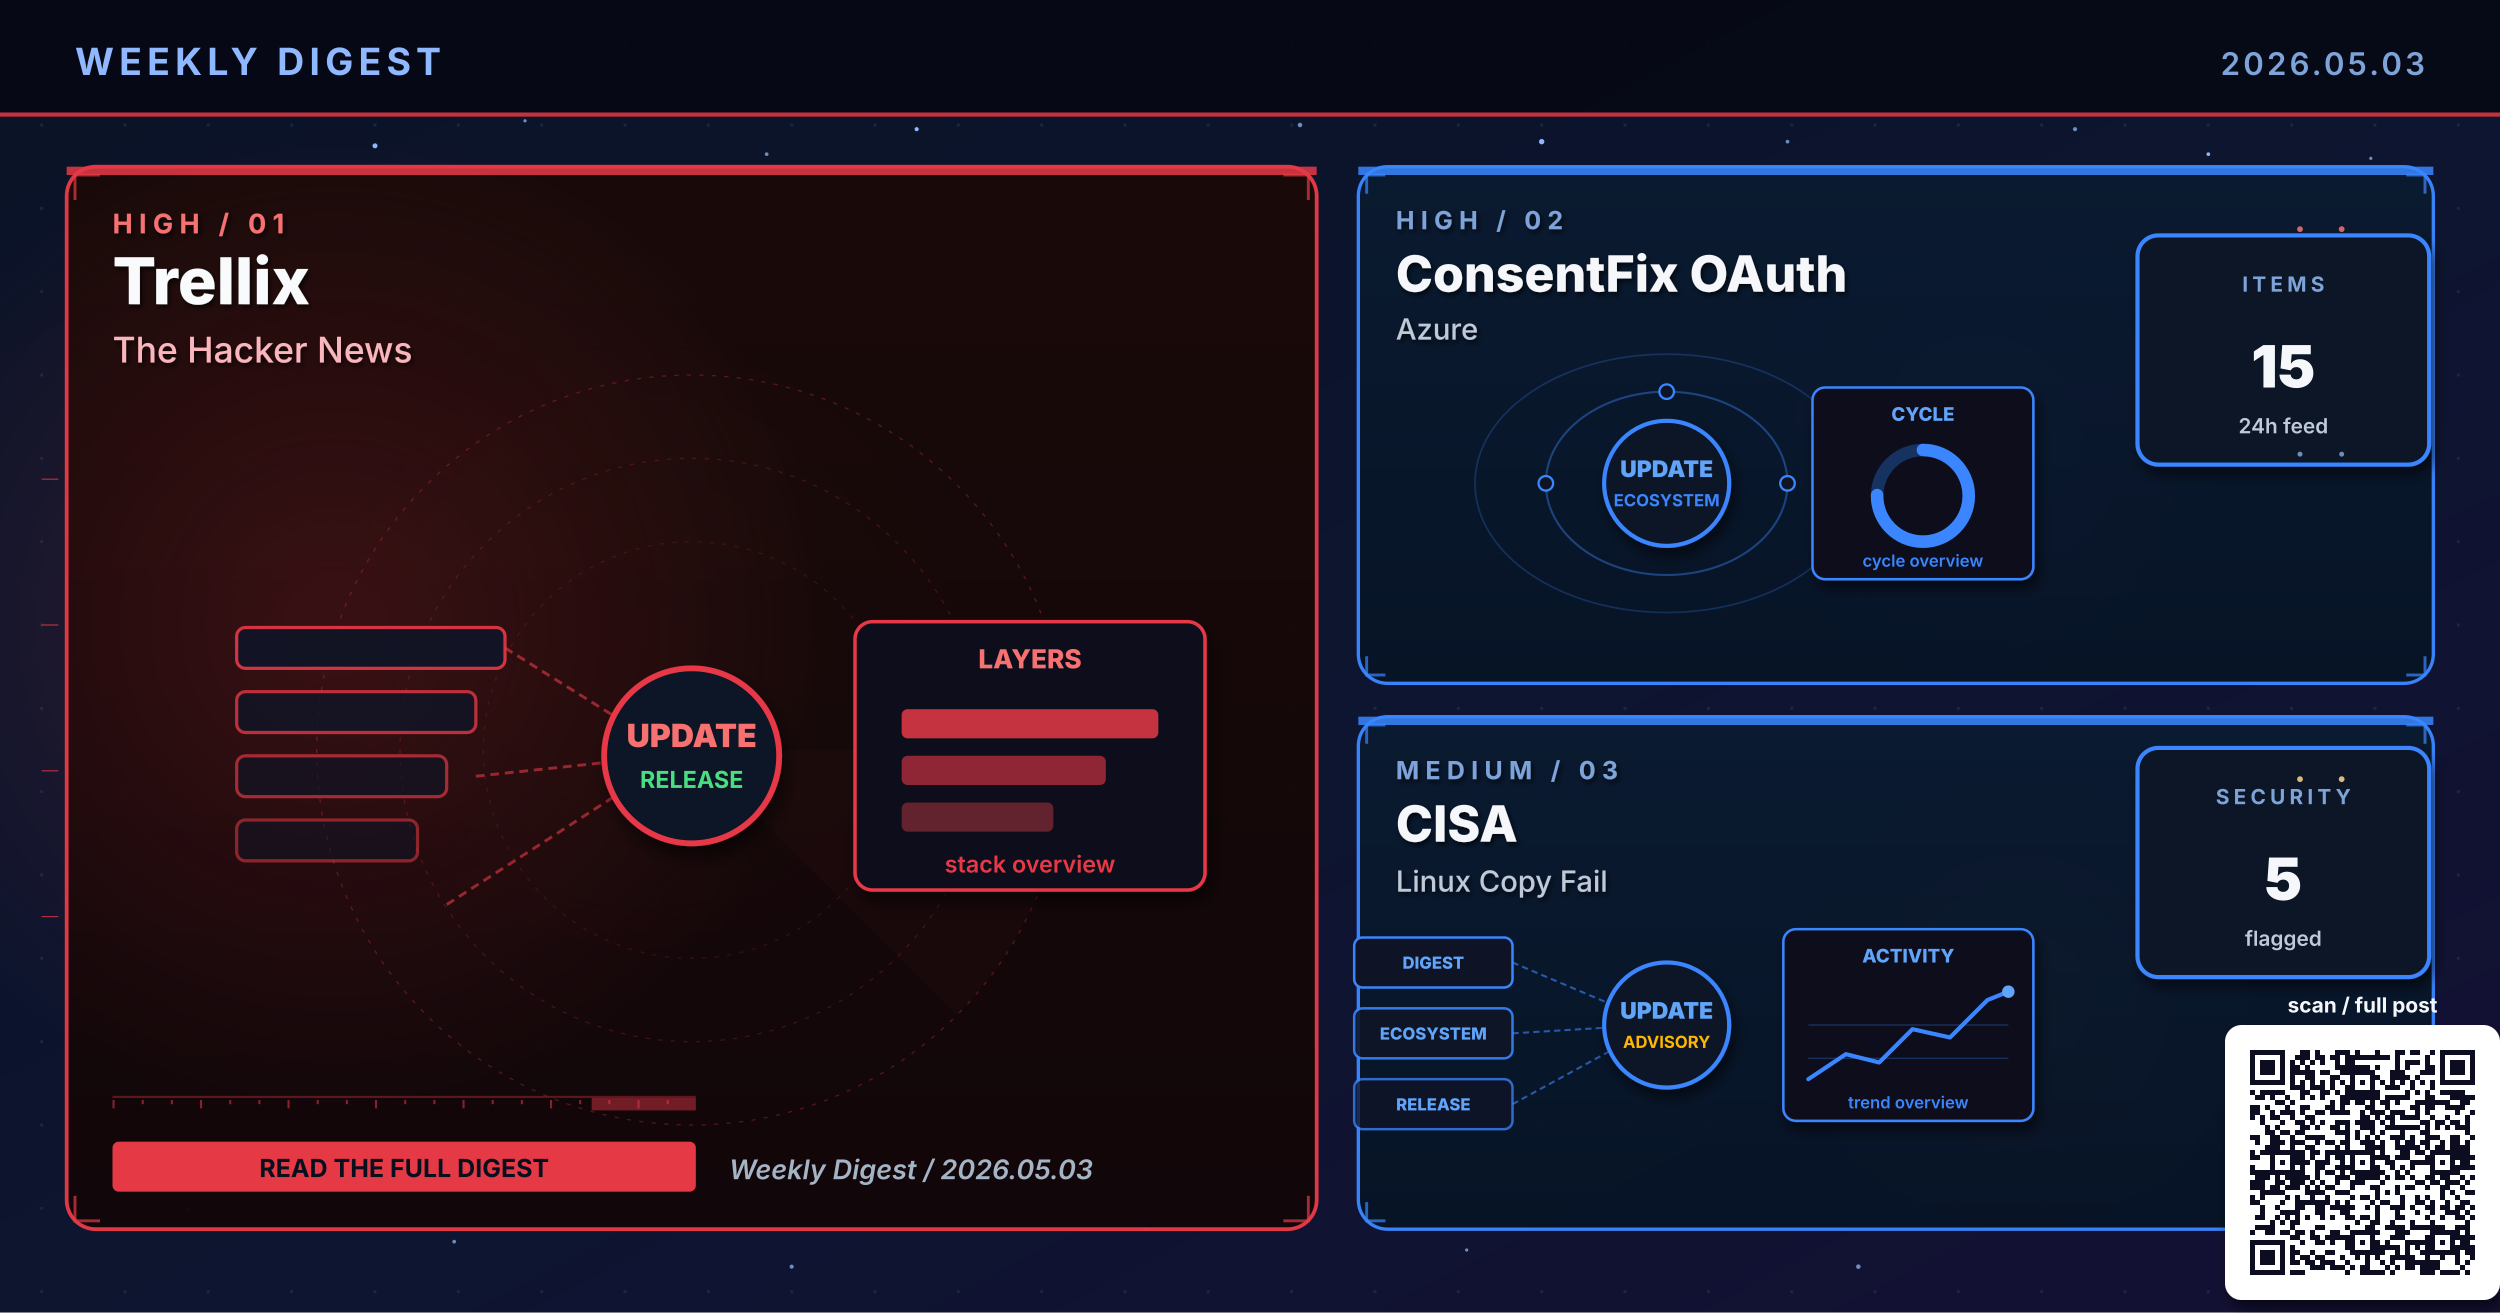
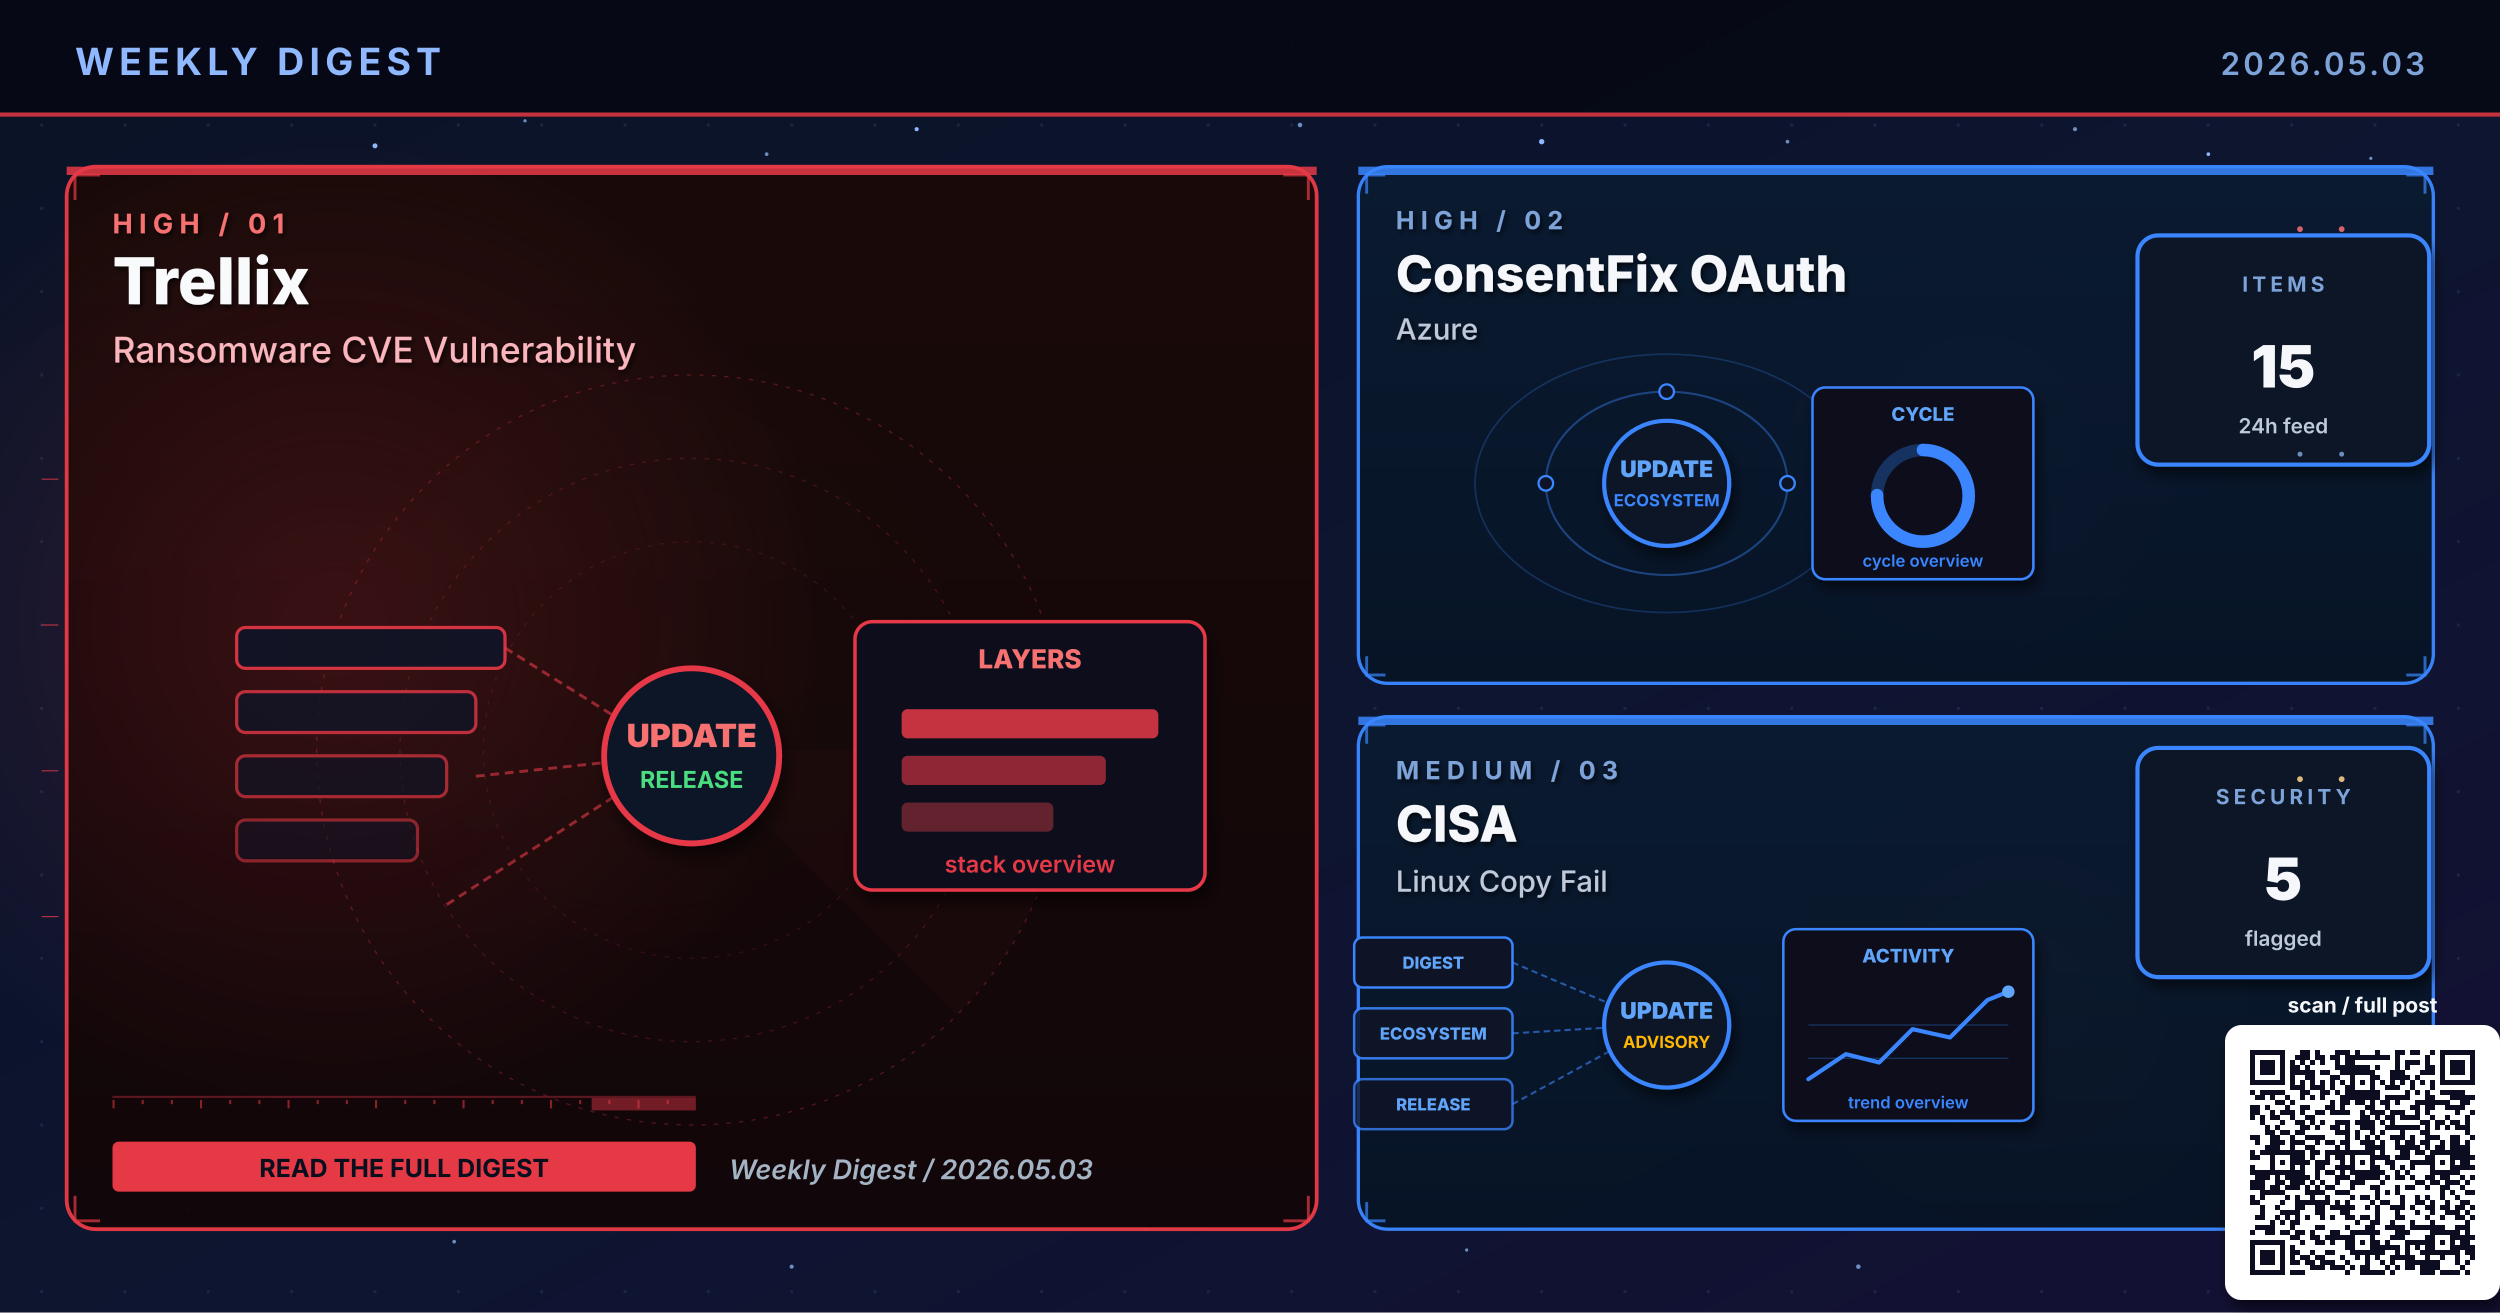
<svg xmlns="http://www.w3.org/2000/svg" viewBox="0 0 1200 630" width="1200" height="630" role="img" aria-label="Weekly digest cover 2026.05.03: Trellix, ConsentFix OAuth, CISA">
  <defs>
    <linearGradient id="bgSpread" x1="0%" y1="0%" x2="100%" y2="100%">
      <stop offset="0%" stop-color="#0B1326" />
      <stop offset="55%" stop-color="#0D1530" />
      <stop offset="100%" stop-color="#141034" />
    </linearGradient>
    <linearGradient id="heroPanel" x1="0%" y1="0%" x2="0%" y2="100%">
      <stop offset="0%" stop-color="#1A0A08" />
      <stop offset="100%" stop-color="#110608" />
    </linearGradient>
    <linearGradient id="heroPanelBlue" x1="0%" y1="0%" x2="0%" y2="100%">
      <stop offset="0%" stop-color="#0A1A30" />
      <stop offset="100%" stop-color="#071426" />
    </linearGradient>
    <linearGradient id="heroPanelAmber" x1="0%" y1="0%" x2="0%" y2="100%">
      <stop offset="0%" stop-color="#1A1208" />
      <stop offset="100%" stop-color="#120E06" />
    </linearGradient>
    <linearGradient id="heroPanelGreen" x1="0%" y1="0%" x2="0%" y2="100%">
      <stop offset="0%" stop-color="#08160E" />
      <stop offset="100%" stop-color="#04100A" />
    </linearGradient>
    <linearGradient id="heroPanelPurple" x1="0%" y1="0%" x2="0%" y2="100%">
      <stop offset="0%" stop-color="#110629" />
      <stop offset="100%" stop-color="#0A0418" />
    </linearGradient>
    <radialGradient id="hotRed" cx="50%" cy="50%" r="50%">
      <stop offset="0%" stop-color="#E63946" stop-opacity="0.6" />
      <stop offset="100%" stop-color="#E63946" stop-opacity="0" />
    </radialGradient>
    <radialGradient id="hotBlue" cx="50%" cy="50%" r="50%">
      <stop offset="0%" stop-color="#3A86FF" stop-opacity="0.5" />
      <stop offset="100%" stop-color="#3A86FF" stop-opacity="0" />
    </radialGradient>
    <radialGradient id="hotAmber" cx="50%" cy="50%" r="50%">
      <stop offset="0%" stop-color="#FFB703" stop-opacity="0.45" />
      <stop offset="100%" stop-color="#FFB703" stop-opacity="0" />
    </radialGradient>
    <radialGradient id="hotGreen" cx="50%" cy="50%" r="50%">
      <stop offset="0%" stop-color="#4ADE80" stop-opacity="0.45" />
      <stop offset="100%" stop-color="#4ADE80" stop-opacity="0" />
    </radialGradient>
    <radialGradient id="hotPurple" cx="50%" cy="50%" r="50%">
      <stop offset="0%" stop-color="#A78BFA" stop-opacity="0.45" />
      <stop offset="100%" stop-color="#A78BFA" stop-opacity="0" />
    </radialGradient>
    <pattern id="envGrid" x="0" y="0" width="40" height="40" patternUnits="userSpaceOnUse">
      <circle cx="20" cy="20" r="0.8" fill="#2A3256" opacity="0.55" />
    </pattern>
    <filter id="softShadow" x="-10%" y="-10%" width="130%" height="130%">
      <feGaussianBlur in="SourceAlpha" stdDeviation="3" />
      <feOffset dx="2" dy="4" />
      <feComponentTransfer>
        <feFuncA type="linear" slope="0.55" />
      </feComponentTransfer>
      <feMerge>
        <feMergeNode />
        <feMergeNode in="SourceGraphic" />
      </feMerge>
    </filter>
    <filter id="textShadow" x="-10%" y="-10%" width="130%" height="130%">
      <feGaussianBlur in="SourceAlpha" stdDeviation="1.2" />
      <feOffset dx="1" dy="1.5" />
      <feComponentTransfer>
        <feFuncA type="linear" slope="0.7" />
      </feComponentTransfer>
      <feMerge>
        <feMergeNode />
        <feMergeNode in="SourceGraphic" />
      </feMerge>
    </filter>
  </defs>
  <rect width="1200" height="630" fill="url(#bgSpread)" />
  <rect width="1200" height="630" fill="url(#envGrid)" />
  <circle cx="310" cy="310" r="160" fill="url(#hotRed)">
    <animate attributeName="opacity" values="0.6;1;0.6" dur="5.8s" repeatCount="indefinite" />
  </circle>
  <circle cx="950" cy="210" r="120" fill="url(#hotBlue)">
    <animate attributeName="opacity" values="0.45;0.85;0.45" dur="6.4s" repeatCount="indefinite" />
  </circle>
  <circle cx="970" cy="480" r="110" fill="url(#hotAmber)">
    <animate attributeName="opacity" values="0.4;0.75;0.4" dur="7.1s" repeatCount="indefinite" />
  </circle>
  <g fill="#8FB8FF">
    <circle cx="180" cy="70" r="1.2">
      <animate attributeName="opacity" values="0.2;1;0.2" dur="3.4s" repeatCount="indefinite" />
    </circle>
    <circle cx="440" cy="62" r="1">
      <animate attributeName="opacity" values="0.2;0.9;0.2" dur="4.2s" repeatCount="indefinite" />
    </circle>
    <circle cx="740" cy="68" r="1.3">
      <animate attributeName="opacity" values="0.25;1;0.25" dur="3.9s" repeatCount="indefinite" />
    </circle>
    <circle cx="1060" cy="74" r="0.9">
      <animate attributeName="opacity" values="0.2;0.85;0.2" dur="5.1s" repeatCount="indefinite" />
    </circle>
    <circle cx="90" cy="580" r="1">
      <animate attributeName="opacity" values="0.15;0.8;0.15" dur="4.7s" repeatCount="indefinite" />
    </circle>
    <circle cx="550" cy="590" r="0.8">
      <animate attributeName="opacity" values="0.2;0.75;0.2" dur="3.6s" begin="0.5s" repeatCount="indefinite" />
    </circle>
  </g>
  <g fill="#7DA3D9" opacity="0.85">
    <circle cx="252" cy="58" r="0.8">
      <animate attributeName="opacity" values="0.15;0.7;0.15" dur="4.3s" repeatCount="indefinite" />
    </circle>
    <circle cx="368" cy="74" r="0.9">
      <animate attributeName="opacity" values="0.2;0.85;0.2" dur="3.8s" begin="0.4s" repeatCount="indefinite" />
    </circle>
    <circle cx="624" cy="60" r="1.1">
      <animate attributeName="opacity" values="0.25;0.95;0.25" dur="4.5s" repeatCount="indefinite" />
    </circle>
    <circle cx="858" cy="68" r="0.9">
      <animate attributeName="opacity" values="0.2;0.8;0.2" dur="3.6s" begin="0.6s" repeatCount="indefinite" />
    </circle>
    <circle cx="996" cy="62" r="1.0">
      <animate attributeName="opacity" values="0.2;0.9;0.2" dur="4.0s" begin="0.2s" repeatCount="indefinite" />
    </circle>
    <circle cx="1138" cy="76" r="0.8">
      <animate attributeName="opacity" values="0.15;0.7;0.15" dur="5.2s" begin="0.5s" repeatCount="indefinite" />
    </circle>
    <circle cx="218" cy="596" r="0.9">
      <animate attributeName="opacity" values="0.18;0.75;0.18" dur="4.6s" begin="0.3s" repeatCount="indefinite" />
    </circle>
    <circle cx="380" cy="608" r="1.0">
      <animate attributeName="opacity" values="0.2;0.85;0.2" dur="3.9s" begin="0.7s" repeatCount="indefinite" />
    </circle>
    <circle cx="704" cy="600" r="0.8">
      <animate attributeName="opacity" values="0.18;0.7;0.18" dur="4.2s" begin="0.4s" repeatCount="indefinite" />
    </circle>
    <circle cx="892" cy="608" r="1.1">
      <animate attributeName="opacity" values="0.22;0.9;0.22" dur="4.7s" begin="0.6s" repeatCount="indefinite" />
    </circle>
    <circle cx="1078" cy="600" r="0.9">
      <animate attributeName="opacity" values="0.2;0.85;0.2" dur="3.6s" begin="0.8s" repeatCount="indefinite" />
    </circle>
  </g>
  <rect x="0" y="0" width="1200" height="56" fill="#050813" opacity="0.92" />
  <text x="36" y="36" font-family="Inter, Helvetica, Arial, sans-serif" font-size="18" font-weight="700" fill="#8FB8FF" letter-spacing="2.5">WEEKLY DIGEST</text>
  <text x="1164" y="36" font-family="Inter, Helvetica, Arial, sans-serif" font-size="15" font-weight="600" fill="#7DA3D9" letter-spacing="1.5" text-anchor="end">2026.05.03</text>
  <rect x="0" y="54" width="1200" height="2" fill="#E63946" opacity="0.85">
    <animate attributeName="opacity" values="0.4;1;0.4" dur="4.8s" repeatCount="indefinite" />
  </rect>
  <rect x="32" y="80" width="600" height="510" rx="14" ry="14" fill="url(#heroPanel)" stroke="#E63946" stroke-width="1.8" opacity="0.98" />
  <circle cx="160" cy="300" r="240" fill="url(#hotRed)" opacity="0.28" />
  <rect x="32" y="80" width="600" height="4" fill="#E63946" opacity="0.85">
    <animate attributeName="opacity" values="0.5;1;0.5" dur="3.4s" repeatCount="indefinite" />
  </rect>
  <g filter="url(#textShadow)">
    <text x="54" y="112" font-family="Inter, Helvetica, Arial, sans-serif" font-size="13" font-weight="700" fill="#F87171" letter-spacing="3">HIGH  /  01</text>
    <text x="54" y="146" font-family="Inter, Helvetica, Arial, sans-serif" font-size="31" font-weight="800" fill="#F8FAFC">Trellix</text>
-     <text x="54" y="174" font-family="Inter, Helvetica, Arial, sans-serif" font-size="17" font-weight="500" fill="#FBB6BD">The Hacker News</text>
+     <text x="54" y="174" font-family="Inter, Helvetica, Arial, sans-serif" font-size="17" font-weight="500" fill="#FBB6BD">Ransomware CVE Vulnerability</text>
  </g>
  <g transform="translate(332,360)" opacity="0.32">
    <circle r="180" fill="none" stroke="#E63946" stroke-width="0.6" stroke-dasharray="2 4" />
    <circle r="140" fill="none" stroke="#E63946" stroke-width="0.6" stroke-dasharray="2 4" opacity="0.7" />
    <circle r="100" fill="none" stroke="#E63946" stroke-width="0.6" stroke-dasharray="2 4" opacity="0.5" />
    <g>
      <path d="M0 0 L180 0 A180 180 0 0 1 127 127 Z" fill="#E63946" opacity="0.10" />
      <animateTransform attributeName="transform" type="rotate" from="0" to="360" dur="14s" repeatCount="indefinite" />
    </g>
  </g>
  <g stroke="#E63946" stroke-width="1.4" fill="none" opacity="0.7">
    <path d="M36 96 L36 84 L48 84" />
    <path d="M616 84 L628 84 L628 96" />
    <path d="M36 574 L36 586 L48 586" />
    <path d="M616 586 L628 586 L628 574" />
  </g>
  <g>
    <rect x="54" y="526" width="280" height="1" fill="#E63946" opacity="0.35" />
    <rect x="54" y="528" width="1" height="4" fill="#E63946" opacity="0.55" />
    <rect x="68" y="528" width="1" height="2" fill="#E63946" opacity="0.55" />
    <rect x="82" y="528" width="1" height="2" fill="#E63946" opacity="0.55" />
    <rect x="96" y="528" width="1" height="4" fill="#E63946" opacity="0.55" />
    <rect x="110" y="528" width="1" height="2" fill="#E63946" opacity="0.55" />
    <rect x="124" y="528" width="1" height="2" fill="#E63946" opacity="0.55" />
    <rect x="138" y="528" width="1" height="4" fill="#E63946" opacity="0.55" />
    <rect x="152" y="528" width="1" height="2" fill="#E63946" opacity="0.55" />
    <rect x="166" y="528" width="1" height="2" fill="#E63946" opacity="0.55" />
    <rect x="180" y="528" width="1" height="4" fill="#E63946" opacity="0.55" />
    <rect x="194" y="528" width="1" height="2" fill="#E63946" opacity="0.55" />
    <rect x="208" y="528" width="1" height="2" fill="#E63946" opacity="0.55" />
    <rect x="222" y="528" width="1" height="4" fill="#E63946" opacity="0.55" />
    <rect x="236" y="528" width="1" height="2" fill="#E63946" opacity="0.55" />
    <rect x="250" y="528" width="1" height="2" fill="#E63946" opacity="0.55" />
    <rect x="264" y="528" width="1" height="4" fill="#E63946" opacity="0.55" />
    <rect x="278" y="528" width="1" height="2" fill="#E63946" opacity="0.55" />
    <rect x="292" y="528" width="1" height="2" fill="#E63946" opacity="0.55" />
    <rect x="306" y="528" width="1" height="4" fill="#E63946" opacity="0.55" />
    <rect x="320" y="528" width="1" height="2" fill="#E63946" opacity="0.55" />
    <rect x="284" y="527" width="50" height="6" fill="#E63946" opacity="0.45">
      <animate attributeName="x" values="54;284;54" dur="6.4s" repeatCount="indefinite" />
      <animate attributeName="opacity" values="0.2;0.7;0.2" dur="6.4s" repeatCount="indefinite" />
    </rect>
  </g>
  <g transform="translate(332,360) scale(1.4)">
    <rect x="-156" y="-42" width="92" height="14" rx="3" fill="#0E1426" stroke="#E63946" stroke-width="1.1" opacity="0.90" />
    <rect x="-156" y="-20" width="82" height="14" rx="3" fill="#0E1426" stroke="#E63946" stroke-width="1.1" opacity="0.78" />
    <rect x="-156" y="2" width="72" height="14" rx="3" fill="#0E1426" stroke="#E63946" stroke-width="1.1" opacity="0.66" />
    <rect x="-156" y="24" width="62" height="14" rx="3" fill="#0E1426" stroke="#E63946" stroke-width="1.1" opacity="0.54" />
    <g stroke="#E63946" stroke-width="1" stroke-dasharray="3 2" fill="none" opacity="0.6">
      <line x1="-64" y1="-35" x2="-8" y2="0" />
      <line x1="-74" y1="9" x2="-8" y2="2" />
      <line x1="-84" y1="53" x2="-8" y2="4" />
    </g>
    <g fill="#F87171">
      <circle r="2">
        <animateMotion path="M-74 9 L-8 2" dur="2.1s" repeatCount="indefinite" />
      </circle>
    </g>
    <circle cx="0" cy="2" r="30" fill="#0A1326" stroke="#E63946" stroke-width="2" filter="url(#softShadow)">
      <animate attributeName="r" values="28;33;28" dur="3.4s" repeatCount="indefinite" />
    </circle>
    <text x="0" y="-1" text-anchor="middle" font-family="Inter, monospace" font-size="11" font-weight="900" fill="#F87171">UPDATE</text>
    <text x="0" y="13" text-anchor="middle" font-family="Inter, monospace" font-size="8" font-weight="700" fill="#4ADE80">RELEASE</text>
    <g transform="translate(56,-44)" filter="url(#softShadow)">
      <rect x="0" y="0" width="120" height="92" rx="6" fill="#0A0F1E" stroke="#E63946" stroke-width="1.2" />
      <text x="60" y="16" text-anchor="middle" font-family="Inter, monospace" font-size="9" font-weight="800" fill="#F87171">LAYERS</text>
      <rect x="16" y="30" width="88" height="10" rx="2" fill="#E63946" opacity="0.85" />
      <rect x="16" y="46" width="70" height="10" rx="2" fill="#E63946" opacity="0.6" />
      <rect x="16" y="62" width="52" height="10" rx="2" fill="#E63946" opacity="0.4" />
      <text x="60" y="86" text-anchor="middle" font-family="Inter, monospace" font-size="8" font-weight="600" fill="#E63946">stack overview</text>
    </g>
  </g>
  <g transform="translate(54,548)">
    <rect x="0" y="0" width="280" height="24" rx="3" fill="#E63946" />
    <text x="140" y="17" text-anchor="middle" font-family="Inter, Helvetica, Arial, sans-serif" font-size="12" font-weight="700" fill="#0A0F1E">READ THE FULL DIGEST</text>
  </g>
  <text x="350" y="566" font-family="Inter, Helvetica, Arial, sans-serif" font-size="13" font-weight="600" fill="#A5B4C4" font-style="italic">Weekly Digest  /  2026.05.03</text>
  <rect x="652" y="80" width="516" height="248" rx="14" ry="14" fill="url(#heroPanelBlue)" stroke="#3A86FF" stroke-width="1.6" opacity="0.97" />
  <rect x="652" y="80" width="516" height="4" fill="#3A86FF" opacity="0.85">
    <animate attributeName="opacity" values="0.5;1;0.5" dur="4.2s" repeatCount="indefinite" />
  </rect>
  <g filter="url(#textShadow)">
    <text x="670" y="110" font-family="Inter, Helvetica, Arial, sans-serif" font-size="12" font-weight="700" fill="#7DA3D9" letter-spacing="3">HIGH  /  02</text>
    <text x="670" y="140" font-family="Inter, Helvetica, Arial, sans-serif" font-size="24" font-weight="800" fill="#F5F7FA">ConsentFix OAuth</text>
    <text x="670" y="163" font-family="Inter, Helvetica, Arial, sans-serif" font-size="14" font-weight="500" fill="#BFC9D9">Azure</text>
  </g>
  <g stroke="#3A86FF" stroke-width="1.4" fill="none" opacity="0.7">
    <path d="M656 93 L656 84 L665 84" />
    <path d="M1155 84 L1164 84 L1164 93" />
    <path d="M656 315 L656 324 L665 324" />
    <path d="M1155 324 L1164 324 L1164 315" />
  </g>
  <g transform="translate(800,230)">
    <g fill="none" stroke="#3A86FF" opacity="0.4">
      <ellipse cx="0" cy="2" rx="58" ry="44" stroke-width="1" />
      <ellipse cx="0" cy="2" rx="92" ry="62" stroke-width="0.8" opacity="0.6" />
    </g>
    <g fill="#60A5FA">
      <circle r="3">
        <animateMotion path="M58 2 A58 44 0 1 1 -58 2 A58 44 0 1 1 58 2" dur="6s" repeatCount="indefinite" />
      </circle>
      <circle r="2.5">
        <animateMotion path="M-92 2 A92 62 0 1 0 92 2 A92 62 0 1 0 -92 2" dur="8s" repeatCount="indefinite" />
      </circle>
    </g>
    <g fill="#0E1426" stroke="#3A86FF" stroke-width="1.1">
      <circle cx="-58" cy="2" r="3.5" />
      <circle cx="58" cy="2" r="3.5" />
      <circle cx="0" cy="-42" r="3.5" />
    </g>
    <circle cx="0" cy="2" r="30" fill="#0A1326" stroke="#3A86FF" stroke-width="2" filter="url(#softShadow)">
      <animate attributeName="r" values="28;33;28" dur="3.4s" repeatCount="indefinite" />
    </circle>
    <text x="0" y="-1" text-anchor="middle" font-family="Inter, monospace" font-size="11" font-weight="900" fill="#60A5FA">UPDATE</text>
    <text x="0" y="13" text-anchor="middle" font-family="Inter, monospace" font-size="8" font-weight="700" fill="#3A86FF">ECOSYSTEM</text>
    <g transform="translate(70,-44)" filter="url(#softShadow)">
      <rect x="0" y="0" width="106" height="92" rx="6" fill="#0A0F1E" stroke="#3A86FF" stroke-width="1.2" />
      <text x="53" y="16" text-anchor="middle" font-family="Inter, monospace" font-size="9" font-weight="800" fill="#60A5FA">CYCLE</text>
      <circle cx="53" cy="52" r="22" fill="none" stroke="#3A86FF" stroke-width="6" opacity="0.3" />
      <circle cx="53" cy="52" r="22" fill="none" stroke="#3A86FF" stroke-width="6" stroke-dasharray="104 138" stroke-linecap="round" transform="rotate(-90 53 52)" />
      <text x="53" y="86" text-anchor="middle" font-family="Inter, monospace" font-size="8" font-weight="600" fill="#3A86FF">cycle overview</text>
    </g>
  </g>
  <g transform="translate(1094,168)" filter="url(#softShadow)">
    <rect x="-68" y="-55" width="140" height="110" rx="10" fill="#071426" stroke="#3A86FF" stroke-width="2" />
    <text x="2" y="-28" text-anchor="middle" font-family="Inter, Helvetica, Arial, sans-serif" font-size="10" font-weight="700" letter-spacing="2" fill="#7DA3D9">ITEMS</text>
    <text x="2" y="18" text-anchor="middle" font-family="Inter, Helvetica, Arial, sans-serif" font-size="28" font-weight="900" fill="#F5F7FA">15</text>
    <text x="2" y="40" text-anchor="middle" font-family="Inter, Helvetica, Arial, sans-serif" font-size="10" font-weight="600" fill="#BFC9D9">24h feed</text>
  </g>
  <rect x="652" y="344" width="516" height="246" rx="14" ry="14" fill="url(#heroPanelBlue)" stroke="#3A86FF" stroke-width="1.6" opacity="0.97" />
  <rect x="652" y="344" width="516" height="4" fill="#3A86FF" opacity="0.85">
    <animate attributeName="opacity" values="0.5;1;0.5" dur="4.8s" repeatCount="indefinite" />
  </rect>
  <g filter="url(#textShadow)">
    <text x="670" y="374" font-family="Inter, Helvetica, Arial, sans-serif" font-size="12" font-weight="700" fill="#7DA3D9" letter-spacing="3">MEDIUM  /  03</text>
    <text x="670" y="404" font-family="Inter, Helvetica, Arial, sans-serif" font-size="24" font-weight="800" fill="#F5F7FA">CISA</text>
    <text x="670" y="428" font-family="Inter, Helvetica, Arial, sans-serif" font-size="14" font-weight="500" fill="#BFC9D9">Linux Copy Fail</text>
  </g>
  <g stroke="#3A86FF" stroke-width="1.4" fill="none" opacity="0.7">
    <path d="M656 357 L656 348 L665 348" />
    <path d="M1155 348 L1164 348 L1164 357" />
    <path d="M656 577 L656 586 L665 586" />
    <path d="M1155 586 L1164 586 L1164 577" />
  </g>
  <g transform="translate(800,490)">
    <g font-family="Inter, monospace" font-size="8" font-weight="800">
      <g transform="translate(-150,-40)">
        <rect x="0" y="0" width="76" height="24" rx="4" fill="#0E1426" stroke="#3A86FF" stroke-width="1.2" />
        <text x="38" y="15" text-anchor="middle" fill="#60A5FA">DIGEST</text>
      </g>
      <g transform="translate(-150,-6)">
        <rect x="0" y="0" width="76" height="24" rx="4" fill="#0E1426" stroke="#3A86FF" stroke-width="1.2" opacity="0.88" />
        <text x="38" y="15" text-anchor="middle" fill="#60A5FA">ECOSYSTEM</text>
      </g>
      <g transform="translate(-150,28)">
        <rect x="0" y="0" width="76" height="24" rx="4" fill="#0E1426" stroke="#3A86FF" stroke-width="1.2" opacity="0.76" />
        <text x="38" y="15" text-anchor="middle" fill="#60A5FA">RELEASE</text>
      </g>
    </g>
    <g stroke="#3A86FF" stroke-width="1" stroke-dasharray="3 2" fill="none" opacity="0.6">
      <line x1="-74" y1="-28" x2="-8" y2="0" />
      <line x1="-74" y1="6" x2="-8" y2="2" />
      <line x1="-74" y1="40" x2="-8" y2="4" />
    </g>
    <g fill="#60A5FA">
      <circle r="2">
        <animateMotion path="M-74 -28 L-8 0" dur="2.2s" repeatCount="indefinite" />
      </circle>
      <circle r="2">
        <animateMotion path="M-74 6 L-8 2" dur="2s" begin="0.4s" repeatCount="indefinite" />
      </circle>
      <circle r="2">
        <animateMotion path="M-74 40 L-8 4" dur="2.4s" begin="0.8s" repeatCount="indefinite" />
      </circle>
    </g>
    <circle cx="0" cy="2" r="30" fill="#0A1326" stroke="#3A86FF" stroke-width="2" filter="url(#softShadow)">
      <animate attributeName="r" values="28;33;28" dur="3.4s" repeatCount="indefinite" />
    </circle>
    <text x="0" y="-1" text-anchor="middle" font-family="Inter, monospace" font-size="11" font-weight="900" fill="#60A5FA">UPDATE</text>
    <text x="0" y="13" text-anchor="middle" font-family="Inter, monospace" font-size="8" font-weight="700" fill="#FFB703">ADVISORY</text>
    <g transform="translate(56,-44)" filter="url(#softShadow)">
      <rect x="0" y="0" width="120" height="92" rx="6" fill="#0A0F1E" stroke="#3A86FF" stroke-width="1.2" />
      <text x="60" y="16" text-anchor="middle" font-family="Inter, monospace" font-size="9" font-weight="800" fill="#60A5FA">ACTIVITY</text>
      <polyline points="12,72 30,60 46,64 62,48 80,52 98,34 108,30" fill="none" stroke="#3A86FF" stroke-width="2" stroke-linecap="round" stroke-linejoin="round" />
      <circle cx="108" cy="30" r="3" fill="#60A5FA">
        <animate attributeName="opacity" values="0.5;1;0.5" dur="2s" repeatCount="indefinite" />
      </circle>
      <g stroke="#3A86FF" stroke-width="0.6" opacity="0.3">
        <line x1="12" y1="46" x2="108" y2="46" />
        <line x1="12" y1="62" x2="108" y2="62" />
      </g>
      <text x="60" y="86" text-anchor="middle" font-family="Inter, monospace" font-size="8" font-weight="600" fill="#3A86FF">trend overview</text>
    </g>
  </g>
  <g transform="translate(1094,414)" filter="url(#softShadow)">
    <rect x="-68" y="-55" width="140" height="110" rx="10" fill="#071426" stroke="#3A86FF" stroke-width="2" />
    <text x="2" y="-28" text-anchor="middle" font-family="Inter, Helvetica, Arial, sans-serif" font-size="10" font-weight="700" letter-spacing="2" fill="#7DA3D9">SECURITY</text>
    <text x="2" y="18" text-anchor="middle" font-family="Inter, Helvetica, Arial, sans-serif" font-size="28" font-weight="900" fill="#F5F7FA">5</text>
    <text x="2" y="40" text-anchor="middle" font-family="Inter, Helvetica, Arial, sans-serif" font-size="10" font-weight="600" fill="#BFC9D9">flagged</text>
  </g>
  <g opacity="0.85">
    <g fill="#F87171">
      <circle cx="1104" cy="110" r="1.4">
        <animate attributeName="opacity" values="0.2;1;0.2" dur="1.8s" repeatCount="indefinite" />
      </circle>
      <circle cx="1124" cy="110" r="1.4">
        <animate attributeName="opacity" values="0.2;1;0.2" dur="1.4s" begin="0.3s" repeatCount="indefinite" />
      </circle>
    </g>
    <g fill="#7DA3D9">
      <circle cx="1104" cy="218" r="1.2">
        <animate attributeName="opacity" values="0.2;1;0.2" dur="2s" repeatCount="indefinite" />
      </circle>
      <circle cx="1124" cy="218" r="1.2">
        <animate attributeName="opacity" values="0.2;1;0.2" dur="1.6s" begin="0.4s" repeatCount="indefinite" />
      </circle>
    </g>
    <g fill="#FFD58A">
      <circle cx="1104" cy="374" r="1.4">
        <animate attributeName="opacity" values="0.2;1;0.2" dur="1.8s" repeatCount="indefinite" />
      </circle>
      <circle cx="1124" cy="374" r="1.4">
        <animate attributeName="opacity" values="0.2;1;0.2" dur="1.6s" begin="0.3s" repeatCount="indefinite" />
      </circle>
    </g>
    <g stroke="#E63946" stroke-width="0.5" fill="none">
      <path d="M20 230 L28 230">
        <animate attributeName="stroke-opacity" values="0;0.7;0" dur="2s" repeatCount="indefinite" />
      </path>
      <path d="M20 300 L28 300">
        <animate attributeName="stroke-opacity" values="0;0.7;0" dur="2.3s" begin="0.3s" repeatCount="indefinite" />
      </path>
      <path d="M20 370 L28 370">
        <animate attributeName="stroke-opacity" values="0;0.7;0" dur="1.9s" begin="0.6s" repeatCount="indefinite" />
      </path>
      <path d="M20 440 L28 440">
        <animate attributeName="stroke-opacity" values="0;0.7;0" dur="2.1s" begin="0.9s" repeatCount="indefinite" />
      </path>
    </g>
  </g>
  <g transform="translate(1080,504)" filter="url(#softShadow)">
    <rect x="-12" y="-12" width="132" height="132" rx="8" fill="#FFFFFF" />
    <path fill="#0A1020" d="M0.0 0.0h16.8v2.4h-16.8z M24.0 0.0h4.8v2.4h-4.8z M31.2 0.0h2.4v2.4h-2.4z M40.8 0.0h7.2v2.4h-7.2z M50.4 0.0h2.4v2.4h-2.4z M60.0 0.0h2.4v2.4h-2.4z M69.6 0.0h4.8v2.4h-4.8z M76.8 0.0h4.8v2.4h-4.8z M86.4 0.0h2.4v2.4h-2.4z M91.2 0.0h16.8v2.4h-16.8z M0.0 2.4h2.4v2.4h-2.4z M14.4 2.4h2.4v2.4h-2.4z M21.6 2.4h7.2v2.4h-7.2z M31.2 2.4h4.8v2.4h-4.8z M38.4 2.4h4.8v2.4h-4.8z M45.6 2.4h21.6v2.4h-21.6z M69.6 2.4h2.4v2.4h-2.4z M84.0 2.4h2.4v2.4h-2.4z M91.2 2.4h2.4v2.4h-2.4z M105.6 2.4h2.4v2.4h-2.4z M0.0 4.8h2.4v2.4h-2.4z M4.8 4.8h7.2v2.4h-7.2z M14.4 4.8h2.4v2.4h-2.4z M19.2 4.8h2.4v2.4h-2.4z M24.0 4.8h2.4v2.4h-2.4z M28.8 4.8h2.4v2.4h-2.4z M33.6 4.8h2.4v2.4h-2.4z M40.8 4.8h2.4v2.4h-2.4z M45.6 4.8h4.8v2.4h-4.8z M69.6 4.8h2.4v2.4h-2.4z M74.4 4.8h7.2v2.4h-7.2z M84.0 4.8h2.4v2.4h-2.4z M91.2 4.8h2.4v2.4h-2.4z M96.0 4.8h7.2v2.4h-7.2z M105.6 4.8h2.4v2.4h-2.4z M0.0 7.2h2.4v2.4h-2.4z M4.8 7.2h7.2v2.4h-7.2z M14.4 7.2h2.4v2.4h-2.4z M19.2 7.2h4.8v2.4h-4.8z M26.4 7.2h2.4v2.4h-2.4z M40.8 7.2h16.8v2.4h-16.8z M60.0 7.2h2.4v2.4h-2.4z M69.6 7.2h2.4v2.4h-2.4z M74.4 7.2h2.4v2.4h-2.4z M84.0 7.2h4.8v2.4h-4.8z M91.2 7.2h2.4v2.4h-2.4z M96.0 7.2h7.2v2.4h-7.2z M105.6 7.2h2.4v2.4h-2.4z M0.0 9.6h2.4v2.4h-2.4z M4.8 9.6h7.2v2.4h-7.2z M14.4 9.6h2.4v2.4h-2.4z M19.2 9.6h12.0v2.4h-12.0z M33.6 9.6h4.8v2.4h-4.8z M43.2 9.6h16.8v2.4h-16.8z M67.2 9.6h7.2v2.4h-7.2z M81.6 9.6h7.2v2.4h-7.2z M91.2 9.6h2.4v2.4h-2.4z M96.0 9.6h7.2v2.4h-7.2z M105.6 9.6h2.4v2.4h-2.4z M0.0 12.0h2.4v2.4h-2.4z M14.4 12.0h2.4v2.4h-2.4z M19.2 12.0h2.4v2.4h-2.4z M26.4 12.0h4.8v2.4h-4.8z M38.4 12.0h4.8v2.4h-4.8z M48.0 12.0h2.4v2.4h-2.4z M57.6 12.0h4.8v2.4h-4.8z M67.2 12.0h9.6v2.4h-9.6z M79.2 12.0h2.4v2.4h-2.4z M91.2 12.0h2.4v2.4h-2.4z M105.6 12.0h2.4v2.4h-2.4z M0.0 14.4h16.8v2.4h-16.8z M19.2 14.4h2.4v2.4h-2.4z M24.0 14.4h2.4v2.4h-2.4z M28.8 14.4h2.4v2.4h-2.4z M33.6 14.4h2.4v2.4h-2.4z M38.4 14.4h2.4v2.4h-2.4z M43.2 14.4h2.4v2.4h-2.4z M48.0 14.4h2.4v2.4h-2.4z M52.8 14.4h2.4v2.4h-2.4z M57.6 14.4h2.4v2.4h-2.4z M62.4 14.4h2.4v2.4h-2.4z M67.2 14.4h2.4v2.4h-2.4z M72.0 14.4h2.4v2.4h-2.4z M76.8 14.4h2.4v2.4h-2.4z M81.6 14.4h2.4v2.4h-2.4z M86.4 14.4h2.4v2.4h-2.4z M91.2 14.4h16.8v2.4h-16.8z M19.2 16.8h7.2v2.4h-7.2z M28.8 16.8h7.2v2.4h-7.2z M38.4 16.8h2.4v2.4h-2.4z M45.6 16.8h4.8v2.4h-4.8z M57.6 16.8h2.4v2.4h-2.4z M64.8 16.8h7.2v2.4h-7.2z M76.8 16.8h2.4v2.4h-2.4z M86.4 16.8h2.4v2.4h-2.4z M0.0 19.2h2.4v2.4h-2.4z M4.8 19.2h12.0v2.4h-12.0z M24.0 19.2h4.8v2.4h-4.8z M33.6 19.2h4.8v2.4h-4.8z M40.8 19.2h2.4v2.4h-2.4z M45.6 19.2h16.8v2.4h-16.8z M74.4 19.2h2.4v2.4h-2.4z M79.2 19.2h2.4v2.4h-2.4z M84.0 19.2h2.4v2.4h-2.4z M91.2 19.2h12.0v2.4h-12.0z M2.4 21.6h4.8v2.4h-4.8z M9.6 21.6h2.4v2.4h-2.4z M16.8 21.6h2.4v2.4h-2.4z M24.0 21.6h2.4v2.4h-2.4z M28.8 21.6h2.4v2.4h-2.4z M33.6 21.6h2.4v2.4h-2.4z M43.2 21.6h19.2v2.4h-19.2z M64.8 21.6h12.0v2.4h-12.0z M84.0 21.6h4.8v2.4h-4.8z M96.0 21.6h12.0v2.4h-12.0z M12.0 24.0h4.8v2.4h-4.8z M19.2 24.0h2.4v2.4h-2.4z M38.4 24.0h2.4v2.4h-2.4z M43.2 24.0h4.8v2.4h-4.8z M50.4 24.0h4.8v2.4h-4.8z M57.6 24.0h2.4v2.4h-2.4z M62.4 24.0h4.8v2.4h-4.8z M69.6 24.0h2.4v2.4h-2.4z M79.2 24.0h16.8v2.4h-16.8z M100.8 24.0h4.8v2.4h-4.8z M0.0 26.4h4.8v2.4h-4.8z M7.2 26.4h2.4v2.4h-2.4z M16.8 26.4h2.4v2.4h-2.4z M24.0 26.4h4.8v2.4h-4.8z M36.0 26.4h4.8v2.4h-4.8z M43.2 26.4h2.4v2.4h-2.4z M55.2 26.4h4.8v2.4h-4.8z M64.8 26.4h2.4v2.4h-2.4z M76.8 26.4h4.8v2.4h-4.8z M84.0 26.4h4.8v2.4h-4.8z M93.6 26.4h9.6v2.4h-9.6z M0.0 28.8h4.8v2.4h-4.8z M9.6 28.8h2.4v2.4h-2.4z M14.4 28.8h7.2v2.4h-7.2z M24.0 28.8h2.4v2.4h-2.4z M31.2 28.8h4.8v2.4h-4.8z M38.4 28.8h9.6v2.4h-9.6z M52.8 28.8h2.4v2.4h-2.4z M57.6 28.8h7.2v2.4h-7.2z M67.2 28.8h7.2v2.4h-7.2z M79.2 28.8h2.4v2.4h-2.4z M84.0 28.8h2.4v2.4h-2.4z M98.4 28.8h2.4v2.4h-2.4z M105.6 28.8h2.4v2.4h-2.4z M0.0 31.2h2.4v2.4h-2.4z M4.8 31.2h2.4v2.4h-2.4z M9.6 31.2h4.8v2.4h-4.8z M19.2 31.2h2.4v2.4h-2.4z M26.4 31.2h4.8v2.4h-4.8z M52.8 31.2h4.8v2.4h-4.8z M60.0 31.2h2.4v2.4h-2.4z M64.8 31.2h4.8v2.4h-4.8z M72.0 31.2h9.6v2.4h-9.6z M86.4 31.2h2.4v2.4h-2.4z M93.6 31.2h2.4v2.4h-2.4z M103.2 31.2h2.4v2.4h-2.4z M4.8 33.6h2.4v2.4h-2.4z M14.4 33.6h2.4v2.4h-2.4z M21.6 33.6h4.8v2.4h-4.8z M28.8 33.6h2.4v2.4h-2.4z M33.6 33.6h2.4v2.4h-2.4z M40.8 33.6h7.2v2.4h-7.2z M50.4 33.6h9.6v2.4h-9.6z M62.4 33.6h2.4v2.4h-2.4z M67.2 33.6h2.4v2.4h-2.4z M81.6 33.6h4.8v2.4h-4.8z M88.8 33.6h4.8v2.4h-4.8z M96.0 33.6h4.8v2.4h-4.8z M103.2 33.6h2.4v2.4h-2.4z M7.2 36.0h2.4v2.4h-2.4z M12.0 36.0h2.4v2.4h-2.4z M24.0 36.0h4.8v2.4h-4.8z M31.2 36.0h2.4v2.4h-2.4z M38.4 36.0h4.8v2.4h-4.8z M45.6 36.0h2.4v2.4h-2.4z M52.8 36.0h7.2v2.4h-7.2z M64.8 36.0h16.8v2.4h-16.8z M84.0 36.0h2.4v2.4h-2.4z M88.8 36.0h2.4v2.4h-2.4z M93.6 36.0h2.4v2.4h-2.4z M98.4 36.0h7.2v2.4h-7.2z M7.2 38.4h4.8v2.4h-4.8z M14.4 38.4h4.8v2.4h-4.8z M21.6 38.4h4.8v2.4h-4.8z M40.8 38.4h7.2v2.4h-7.2z M50.4 38.4h2.4v2.4h-2.4z M57.6 38.4h2.4v2.4h-2.4z M62.4 38.4h2.4v2.4h-2.4z M72.0 38.4h2.4v2.4h-2.4z M81.6 38.4h4.8v2.4h-4.8z M103.2 38.4h2.4v2.4h-2.4z M0.0 40.8h4.8v2.4h-4.8z M9.6 40.8h4.8v2.4h-4.8z M19.2 40.8h2.4v2.4h-2.4z M26.4 40.8h9.6v2.4h-9.6z M45.6 40.8h2.4v2.4h-2.4z M50.4 40.8h2.4v2.4h-2.4z M55.2 40.8h2.4v2.4h-2.4z M60.0 40.8h2.4v2.4h-2.4z M67.2 40.8h7.2v2.4h-7.2z M76.8 40.8h2.4v2.4h-2.4z M84.0 40.8h7.2v2.4h-7.2z M96.0 40.8h4.8v2.4h-4.8z M105.6 40.8h2.4v2.4h-2.4z M2.4 43.2h2.4v2.4h-2.4z M9.6 43.2h7.2v2.4h-7.2z M19.2 43.2h7.2v2.4h-7.2z M31.2 43.2h2.4v2.4h-2.4z M36.0 43.2h4.8v2.4h-4.8z M43.2 43.2h4.8v2.4h-4.8z M52.8 43.2h7.2v2.4h-7.2z M62.4 43.2h2.4v2.4h-2.4z M69.6 43.2h2.4v2.4h-2.4z M74.4 43.2h4.8v2.4h-4.8z M81.6 43.2h4.8v2.4h-4.8z M91.2 43.2h2.4v2.4h-2.4z M96.0 43.2h4.8v2.4h-4.8z M103.2 43.2h2.4v2.4h-2.4z M7.2 45.6h7.2v2.4h-7.2z M19.2 45.6h2.4v2.4h-2.4z M26.4 45.6h4.8v2.4h-4.8z M40.8 45.6h2.4v2.4h-2.4z M45.6 45.6h2.4v2.4h-2.4z M55.2 45.6h9.6v2.4h-9.6z M69.6 45.6h12.0v2.4h-12.0z M84.0 45.6h2.4v2.4h-2.4z M88.8 45.6h4.8v2.4h-4.8z M96.0 45.6h9.6v2.4h-9.6z M0.0 48.0h2.4v2.4h-2.4z M4.8 48.0h21.6v2.4h-21.6z M28.8 48.0h4.8v2.4h-4.8z M36.0 48.0h24.0v2.4h-24.0z M62.4 48.0h2.4v2.4h-2.4z M72.0 48.0h4.8v2.4h-4.8z M79.2 48.0h4.8v2.4h-4.8z M86.4 48.0h19.2v2.4h-19.2z M0.0 50.4h4.8v2.4h-4.8z M9.6 50.4h2.4v2.4h-2.4z M19.2 50.4h7.2v2.4h-7.2z M28.8 50.4h2.4v2.4h-2.4z M36.0 50.4h2.4v2.4h-2.4z M40.8 50.4h4.8v2.4h-4.8z M48.0 50.4h2.4v2.4h-2.4z M57.6 50.4h9.6v2.4h-9.6z M69.6 50.4h7.2v2.4h-7.2z M84.0 50.4h4.8v2.4h-4.8z M96.0 50.4h12.0v2.4h-12.0z M9.6 52.8h2.4v2.4h-2.4z M14.4 52.8h2.4v2.4h-2.4z M19.2 52.8h9.6v2.4h-9.6z M31.2 52.8h7.2v2.4h-7.2z M43.2 52.8h2.4v2.4h-2.4z M48.0 52.8h2.4v2.4h-2.4z M52.8 52.8h2.4v2.4h-2.4z M57.6 52.8h2.4v2.4h-2.4z M64.8 52.8h4.8v2.4h-4.8z M76.8 52.8h12.0v2.4h-12.0z M91.2 52.8h2.4v2.4h-2.4z M96.0 52.8h2.4v2.4h-2.4z M100.8 52.8h4.8v2.4h-4.8z M0.0 55.2h2.4v2.4h-2.4z M9.6 55.2h2.4v2.4h-2.4z M19.2 55.2h2.4v2.4h-2.4z M24.0 55.2h2.4v2.4h-2.4z M31.2 55.2h4.8v2.4h-4.8z M40.8 55.2h9.6v2.4h-9.6z M57.6 55.2h4.8v2.4h-4.8z M67.2 55.2h2.4v2.4h-2.4z M72.0 55.2h2.4v2.4h-2.4z M76.8 55.2h2.4v2.4h-2.4z M86.4 55.2h2.4v2.4h-2.4z M96.0 55.2h12.0v2.4h-12.0z M0.0 57.6h26.4v2.4h-26.4z M31.2 57.6h2.4v2.4h-2.4z M36.0 57.6h4.8v2.4h-4.8z M43.2 57.6h2.4v2.4h-2.4z M48.0 57.6h16.8v2.4h-16.8z M69.6 57.6h2.4v2.4h-2.4z M74.4 57.6h2.4v2.4h-2.4z M86.4 57.6h14.4v2.4h-14.4z M2.4 60.0h7.2v2.4h-7.2z M12.0 60.0h2.4v2.4h-2.4z M16.8 60.0h12.0v2.4h-12.0z M31.2 60.0h2.4v2.4h-2.4z M40.8 60.0h7.2v2.4h-7.2z M50.4 60.0h12.0v2.4h-12.0z M64.8 60.0h2.4v2.4h-2.4z M69.6 60.0h4.8v2.4h-4.8z M76.8 60.0h2.4v2.4h-2.4z M84.0 60.0h4.8v2.4h-4.8z M91.2 60.0h4.8v2.4h-4.8z M100.8 60.0h2.4v2.4h-2.4z M105.6 60.0h2.4v2.4h-2.4z M0.0 62.4h7.2v2.4h-7.2z M12.0 62.4h4.8v2.4h-4.8z M19.2 62.4h7.2v2.4h-7.2z M28.8 62.4h2.4v2.4h-2.4z M33.6 62.4h2.4v2.4h-2.4z M40.8 62.4h2.4v2.4h-2.4z M48.0 62.4h7.2v2.4h-7.2z M62.4 62.4h2.4v2.4h-2.4z M79.2 62.4h4.8v2.4h-4.8z M86.4 62.4h4.8v2.4h-4.8z M93.6 62.4h7.2v2.4h-7.2z M103.2 62.4h2.4v2.4h-2.4z M0.0 64.8h7.2v2.4h-7.2z M9.6 64.8h4.8v2.4h-4.8z M16.8 64.8h7.2v2.4h-7.2z M26.4 64.8h2.4v2.4h-2.4z M31.2 64.8h2.4v2.4h-2.4z M36.0 64.8h4.8v2.4h-4.8z M48.0 64.8h2.4v2.4h-2.4z M57.6 64.8h4.8v2.4h-4.8z M69.6 64.8h2.4v2.4h-2.4z M74.4 64.8h4.8v2.4h-4.8z M84.0 64.8h2.4v2.4h-2.4z M91.2 64.8h4.8v2.4h-4.8z M100.8 64.8h2.4v2.4h-2.4z M4.8 67.2h12.0v2.4h-12.0z M26.4 67.2h9.6v2.4h-9.6z M40.8 67.2h7.2v2.4h-7.2z M60.0 67.2h2.4v2.4h-2.4z M64.8 67.2h2.4v2.4h-2.4z M69.6 67.2h2.4v2.4h-2.4z M91.2 67.2h2.4v2.4h-2.4z M96.0 67.2h2.4v2.4h-2.4z M103.2 67.2h4.8v2.4h-4.8z M0.0 69.6h2.4v2.4h-2.4z M4.8 69.6h2.4v2.4h-2.4z M16.8 69.6h2.4v2.4h-2.4z M21.6 69.6h2.4v2.4h-2.4z M28.8 69.6h2.4v2.4h-2.4z M36.0 69.6h2.4v2.4h-2.4z M48.0 69.6h2.4v2.4h-2.4z M52.8 69.6h4.8v2.4h-4.8z M60.0 69.6h2.4v2.4h-2.4z M72.0 69.6h2.4v2.4h-2.4z M79.2 69.6h2.4v2.4h-2.4z M84.0 69.6h2.4v2.4h-2.4z M91.2 69.6h2.4v2.4h-2.4z M98.4 69.6h2.4v2.4h-2.4z M0.0 72.0h4.8v2.4h-4.8z M14.4 72.0h2.4v2.4h-2.4z M21.6 72.0h16.8v2.4h-16.8z M40.8 72.0h2.4v2.4h-2.4z M45.6 72.0h2.4v2.4h-2.4z M57.6 72.0h2.4v2.4h-2.4z M62.4 72.0h4.8v2.4h-4.8z M72.0 72.0h2.4v2.4h-2.4z M79.2 72.0h4.8v2.4h-4.8z M86.4 72.0h2.4v2.4h-2.4z M93.6 72.0h2.4v2.4h-2.4z M100.8 72.0h4.8v2.4h-4.8z M4.8 74.4h2.4v2.4h-2.4z M12.0 74.4h2.4v2.4h-2.4z M21.6 74.4h4.8v2.4h-4.8z M31.2 74.4h4.8v2.4h-4.8z M38.4 74.4h12.0v2.4h-12.0z M55.2 74.4h2.4v2.4h-2.4z M60.0 74.4h2.4v2.4h-2.4z M67.2 74.4h7.2v2.4h-7.2z M76.8 74.4h2.4v2.4h-2.4z M84.0 74.4h4.8v2.4h-4.8z M91.2 74.4h4.8v2.4h-4.8z M98.4 74.4h4.8v2.4h-4.8z M105.6 74.4h2.4v2.4h-2.4z M4.8 76.8h2.4v2.4h-2.4z M14.4 76.8h9.6v2.4h-9.6z M31.2 76.8h4.8v2.4h-4.8z M43.2 76.8h4.8v2.4h-4.8z M60.0 76.8h2.4v2.4h-2.4z M69.6 76.8h2.4v2.4h-2.4z M79.2 76.8h2.4v2.4h-2.4z M86.4 76.8h2.4v2.4h-2.4z M93.6 76.8h7.2v2.4h-7.2z M103.2 76.8h2.4v2.4h-2.4z M2.4 79.2h4.8v2.4h-4.8z M12.0 79.2h2.4v2.4h-2.4z M16.8 79.2h2.4v2.4h-2.4z M21.6 79.2h2.4v2.4h-2.4z M26.4 79.2h2.4v2.4h-2.4z M33.6 79.2h2.4v2.4h-2.4z M38.4 79.2h2.4v2.4h-2.4z M45.6 79.2h4.8v2.4h-4.8z M52.8 79.2h4.8v2.4h-4.8z M60.0 79.2h2.4v2.4h-2.4z M69.6 79.2h4.8v2.4h-4.8z M84.0 79.2h2.4v2.4h-2.4z M91.2 79.2h2.4v2.4h-2.4z M98.4 79.2h4.8v2.4h-4.8z M105.6 79.2h2.4v2.4h-2.4z M9.6 81.6h2.4v2.4h-2.4z M14.4 81.6h2.4v2.4h-2.4z M19.2 81.6h4.8v2.4h-4.8z M50.4 81.6h2.4v2.4h-2.4z M57.6 81.6h4.8v2.4h-4.8z M67.2 81.6h2.4v2.4h-2.4z M76.8 81.6h2.4v2.4h-2.4z M86.4 81.6h2.4v2.4h-2.4z M103.2 81.6h2.4v2.4h-2.4z M2.4 84.0h9.6v2.4h-9.6z M19.2 84.0h2.4v2.4h-2.4z M31.2 84.0h4.8v2.4h-4.8z M45.6 84.0h2.4v2.4h-2.4z M55.2 84.0h4.8v2.4h-4.8z M64.8 84.0h9.6v2.4h-9.6z M76.8 84.0h16.8v2.4h-16.8z M98.4 84.0h7.2v2.4h-7.2z M0.0 86.4h2.4v2.4h-2.4z M7.2 86.4h4.8v2.4h-4.8z M14.4 86.4h4.8v2.4h-4.8z M21.6 86.4h4.8v2.4h-4.8z M28.8 86.4h2.4v2.4h-2.4z M38.4 86.4h4.8v2.4h-4.8z M48.0 86.4h14.4v2.4h-14.4z M69.6 86.4h7.2v2.4h-7.2z M86.4 86.4h14.4v2.4h-14.4z M103.2 86.4h2.4v2.4h-2.4z M19.2 88.8h4.8v2.4h-4.8z M28.8 88.8h4.8v2.4h-4.8z M36.0 88.8h14.4v2.4h-14.4z M57.6 88.8h2.4v2.4h-2.4z M67.2 88.8h7.2v2.4h-7.2z M84.0 88.8h4.8v2.4h-4.8z M96.0 88.8h12.0v2.4h-12.0z M0.0 91.2h16.8v2.4h-16.8z M24.0 91.2h2.4v2.4h-2.4z M31.2 91.2h4.8v2.4h-4.8z M38.4 91.2h2.4v2.4h-2.4z M45.6 91.2h4.8v2.4h-4.8z M52.8 91.2h2.4v2.4h-2.4z M57.6 91.2h4.8v2.4h-4.8z M64.8 91.2h2.4v2.4h-2.4z M74.4 91.2h14.4v2.4h-14.4z M91.2 91.2h2.4v2.4h-2.4z M96.0 91.2h2.4v2.4h-2.4z M100.8 91.2h4.8v2.4h-4.8z M0.0 93.6h2.4v2.4h-2.4z M14.4 93.6h2.4v2.4h-2.4z M19.2 93.6h2.4v2.4h-2.4z M45.6 93.6h4.8v2.4h-4.8z M57.6 93.6h14.4v2.4h-14.4z M74.4 93.6h2.4v2.4h-2.4z M79.2 93.6h2.4v2.4h-2.4z M84.0 93.6h4.8v2.4h-4.8z M96.0 93.6h12.0v2.4h-12.0z M0.0 96.0h2.4v2.4h-2.4z M4.8 96.0h7.2v2.4h-7.2z M14.4 96.0h2.4v2.4h-2.4z M19.2 96.0h4.8v2.4h-4.8z M28.8 96.0h2.4v2.4h-2.4z M36.0 96.0h4.8v2.4h-4.8z M48.0 96.0h16.8v2.4h-16.8z M69.6 96.0h2.4v2.4h-2.4z M74.4 96.0h2.4v2.4h-2.4z M81.6 96.0h19.2v2.4h-19.2z M103.2 96.0h4.8v2.4h-4.8z M0.0 98.4h2.4v2.4h-2.4z M4.8 98.4h7.2v2.4h-7.2z M14.4 98.4h2.4v2.4h-2.4z M19.2 98.4h2.4v2.4h-2.4z M24.0 98.4h4.8v2.4h-4.8z M31.2 98.4h4.8v2.4h-4.8z M43.2 98.4h2.4v2.4h-2.4z M50.4 98.4h2.4v2.4h-2.4z M55.2 98.4h2.4v2.4h-2.4z M60.0 98.4h2.4v2.4h-2.4z M67.2 98.4h12.0v2.4h-12.0z M84.0 98.4h2.4v2.4h-2.4z M91.2 98.4h2.4v2.4h-2.4z M98.4 98.4h2.4v2.4h-2.4z M105.6 98.4h2.4v2.4h-2.4z M0.0 100.8h2.4v2.4h-2.4z M4.8 100.8h7.2v2.4h-7.2z M14.4 100.8h2.4v2.4h-2.4z M19.2 100.8h4.8v2.4h-4.8z M26.4 100.8h4.8v2.4h-4.8z M33.6 100.8h7.2v2.4h-7.2z M45.6 100.8h2.4v2.4h-2.4z M55.2 100.8h2.4v2.4h-2.4z M62.4 100.8h2.4v2.4h-2.4z M67.2 100.8h2.4v2.4h-2.4z M74.4 100.8h16.8v2.4h-16.8z M98.4 100.8h2.4v2.4h-2.4z M103.2 100.8h2.4v2.4h-2.4z M0.0 103.2h2.4v2.4h-2.4z M14.4 103.2h2.4v2.4h-2.4z M28.8 103.2h7.2v2.4h-7.2z M38.4 103.2h7.2v2.4h-7.2z M48.0 103.2h2.4v2.4h-2.4z M52.8 103.2h4.8v2.4h-4.8z M64.8 103.2h2.4v2.4h-2.4z M69.6 103.2h2.4v2.4h-2.4z M74.4 103.2h4.8v2.4h-4.8z M81.6 103.2h9.6v2.4h-9.6z M100.8 103.2h2.4v2.4h-2.4z M0.0 105.6h16.8v2.4h-16.8z M19.2 105.6h7.2v2.4h-7.2z M45.6 105.6h2.4v2.4h-2.4z M52.8 105.6h12.0v2.4h-12.0z M67.2 105.6h2.4v2.4h-2.4z M81.6 105.6h7.2v2.4h-7.2z M91.2 105.6h9.6v2.4h-9.6z M103.2 105.6h2.4v2.4h-2.4z" />
  </g>
  <text x="1134" y="486" font-family="Inter, Helvetica, Arial, sans-serif" font-size="10" font-weight="700" fill="#F5F7FA" text-anchor="middle">scan / full post</text>
</svg>
